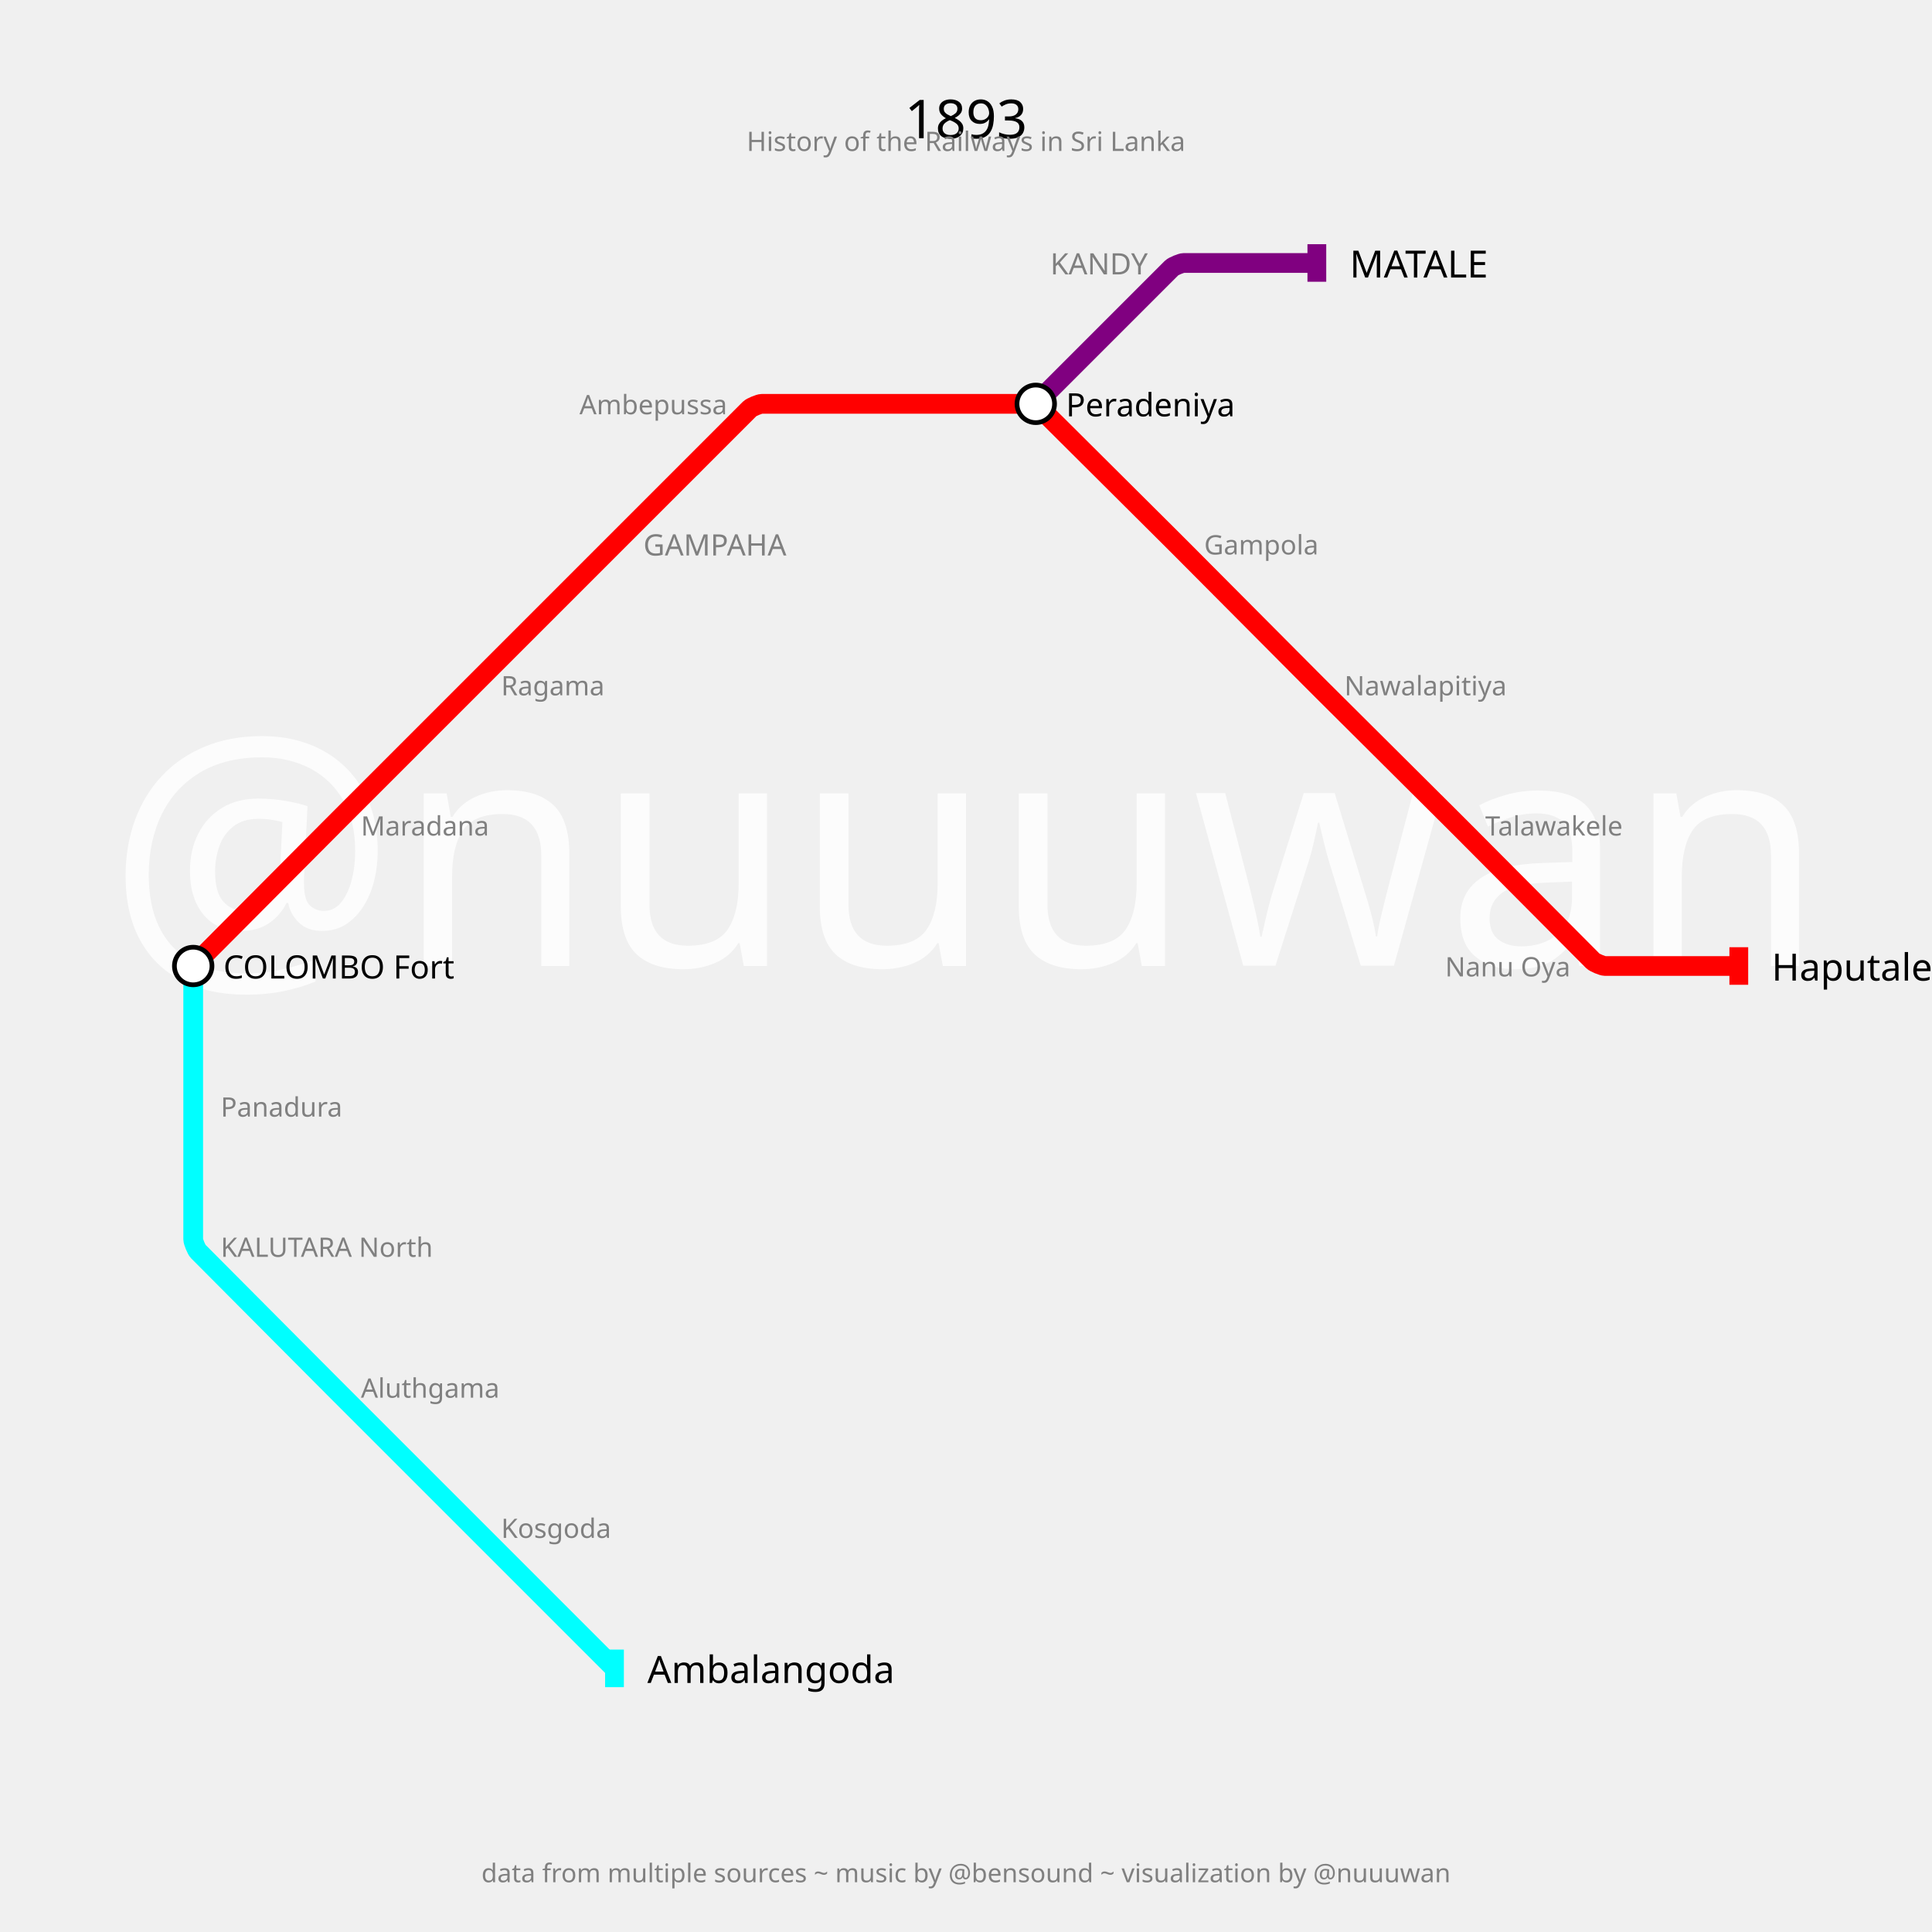
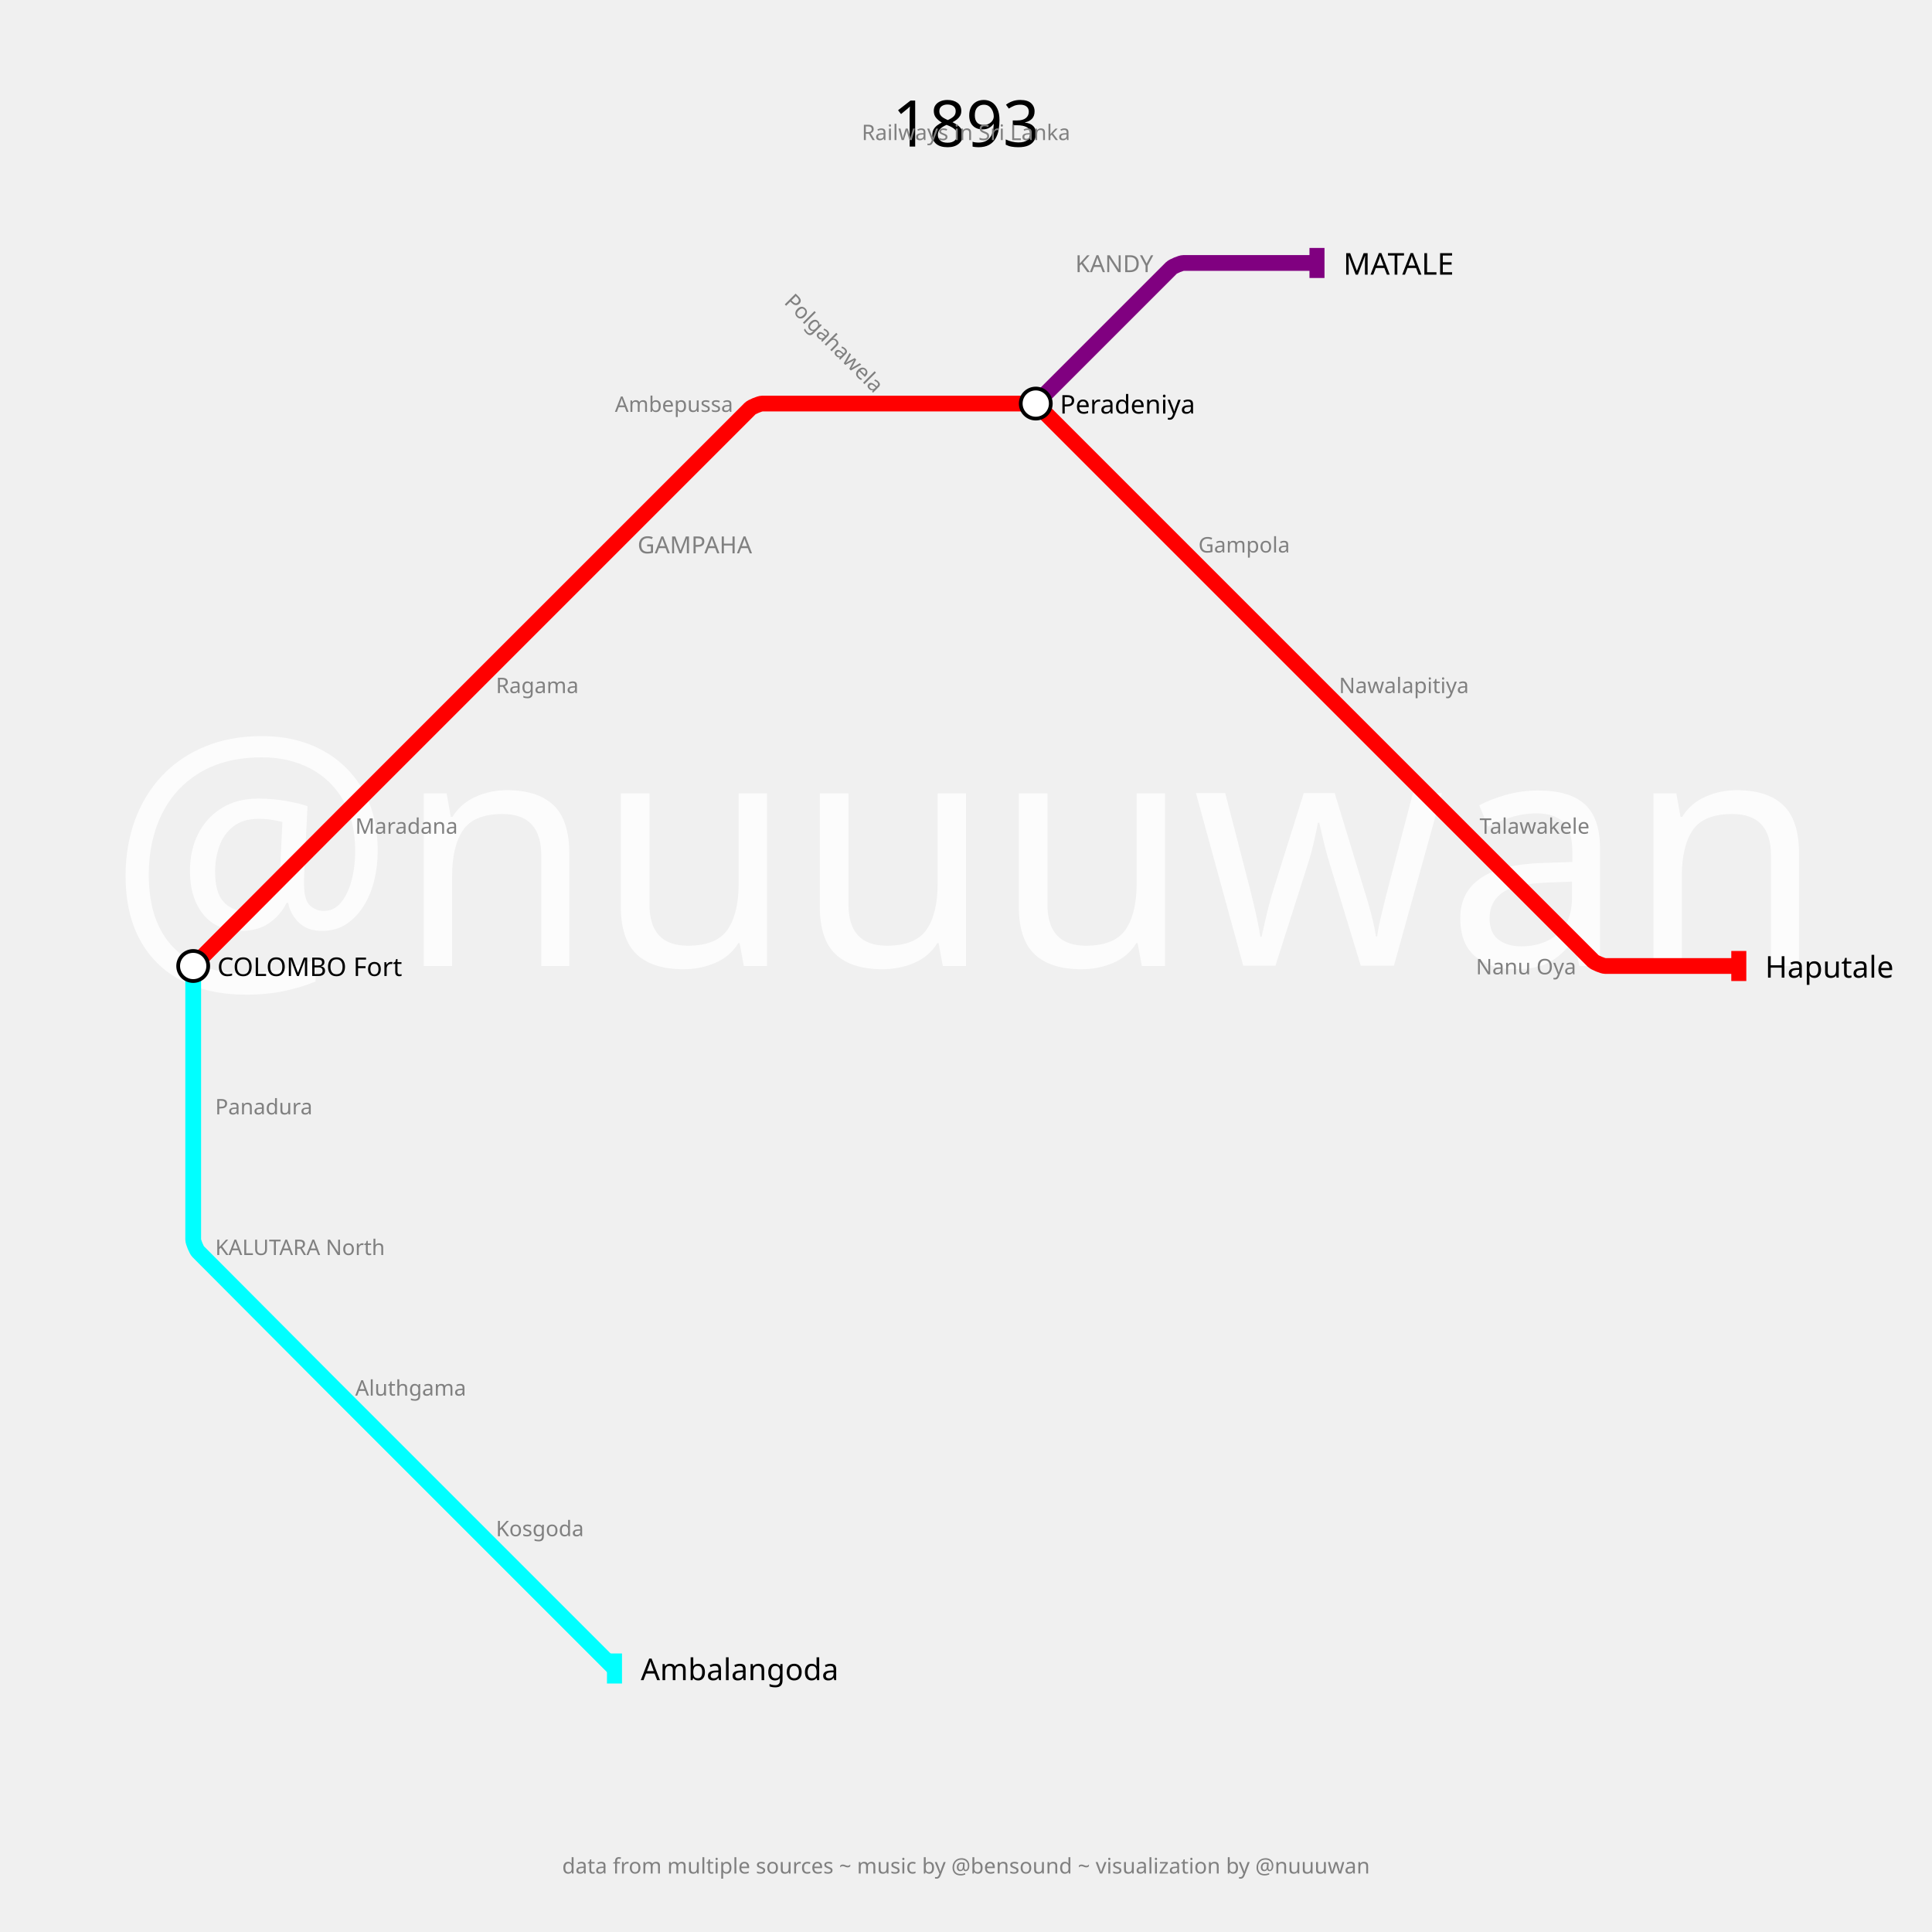
- <svg xmlns="http://www.w3.org/2000/svg" width="2880" height="2880" padding="288">
-   <text fill="#fcfcfc" stroke="none" font-size="480.0" font-family="p22" x="1440.0" y="1440.0" text-anchor="middle" dominant-baseline="center">@nuuuwan</text>
-   <text fill="black" stroke="none" font-size="80" font-family="p22" x="1440.0" y="144.0" text-anchor="middle" dominant-baseline="hanging">1893</text>
-   <text fill="gray" stroke="none" font-size="40" font-family="p22" x="1440.0" y="194.0" text-anchor="middle" dominant-baseline="hanging">History of the Railways in Sri Lanka</text>
-   <text fill="gray" stroke="none" font-size="38.4" font-family="p22" x="1440.0" y="2776.0" text-anchor="middle" dominant-baseline="text-top">data from multiple sources ~ music by @bensound ~ visualization by @nuuuwan</text>
+ <svg xmlns="http://www.w3.org/2000/svg" width="3600" height="3600" padding="360">
+   <text fill="#fcfcfc" stroke="none" font-size="600.0" font-family="p22" x="1800.0" y="1800.0" text-anchor="middle" dominant-baseline="center">@nuuuwan</text>
+   <text fill="black" stroke="none" font-size="120" font-family="p22" x="1800.0" y="180.0" text-anchor="middle" dominant-baseline="hanging">1893</text>
+   <text fill="gray" stroke="none" font-size="40" font-family="p22" x="1800.0" y="230.0" text-anchor="middle" dominant-baseline="hanging">Railways in Sri Lanka</text>
+   <text fill="gray" stroke="none" font-size="40" font-family="p22" x="1800.0" y="3460.0" text-anchor="middle" dominant-baseline="text-top">data from multiple sources ~ music by @bensound ~ visualization by @nuuuwan</text>
  <g>
-     <path fill="none" stroke-width="29.4" stroke-opacity="1" d="M 288.0,1440.0 L 486.575,1240.475 C 490.05,1236.983 503.967,1223.033 507.45,1219.55 L 706.0,1021.0 L 916.0,811.0 L 1117.575,609.425 C 1120.05,606.95 1132.0,602.0 1135.5,602.0 L 1335.0,602.0 L 1533.55,602.0 C 1537.033,602.0 1548.938,606.914 1551.407,609.372 L 1743.87,800.919 C 1747.247,804.279 1760.721,817.753 1764.081,821.13 L 1953.054,1011.006 C 1956.369,1014.338 1969.662,1027.631 1972.994,1030.946 L 2163,1220.047 C 2166.333,1223.365 2179.635,1236.667 2182.953,1240 L 2374.593,1432.558 C 2377.062,1435.038 2389.0,1440.0 2392.5,1440.0 L 2592.0,1440.0" stroke="red" />
-     <rect stroke="none" fill-opacity="1" x="2578" y="1412" width="28" height="56" fill="red" />
+     <path fill="none" stroke-width="29.4" stroke-opacity="1" d="M 360.0,1800.0 L 607.95,1551.1 C 612.3,1546.733 629.717,1529.283 634.075,1524.925 L 883.0,1276.0 L 1145.0,1014.0 L 1397.737,761.263 C 1400.825,758.175 1415.733,752.0 1420.1,752.0 L 1669.0,752.0 L 1916.95,752.0 C 1921.3,752.0 1936.152,758.152 1939.228,761.228 L 2192.0,1014.0 L 2454.0,1276.0 L 2716.0,1538.0 L 2968.737,1790.737 C 2971.825,1793.825 2986.733,1800.0 2991.1,1800.0 L 3240.0,1800.0" stroke="red" />
+     <rect stroke="none" fill-opacity="1" x="3226" y="1772" width="28" height="56" fill="red" />
  </g>
  <g>
-     <path fill="none" stroke-width="29.4" stroke-opacity="1" d="M 1544.0,602.0 L 1746.611,399.389 C 1749.074,396.926 1760.967,392.0 1764.45,392.0 L 1963.0,392.0" stroke="purple" />
-     <rect stroke="none" fill-opacity="1" x="1949" y="364" width="28" height="56" fill="purple" />
+     <path fill="none" stroke-width="29.4" stroke-opacity="1" d="M 1930.0,752.0 L 2182.737,499.263 C 2185.825,496.175 2200.733,490.0 2205.1,490.0 L 2454.0,490.0" stroke="purple" />
+     <rect stroke="none" fill-opacity="1" x="2440" y="462" width="28" height="56" fill="purple" />
  </g>
  <g>
-     <path fill="none" stroke-width="29.4" stroke-opacity="1" d="M 288.0,1440.0 L 288.0,1649.0 L 288.0,1847.55 C 288.0,1851.033 292.914,1862.938 295.372,1865.407 L 486.919,2057.87 C 490.279,2061.247 503.737,2074.737 507.106,2078.106 L 706.0,2277.0 L 916.0,2487.0" stroke="cyan" />
-     <rect stroke="none" fill-opacity="1" x="902" y="2459" width="28" height="56" fill="cyan" />
+     <path fill="none" stroke-width="29.4" stroke-opacity="1" d="M 360.0,1800.0 L 360.0,2061.0 L 360.0,2309.9 C 360.0,2314.267 366.164,2329.187 369.245,2332.281 L 608.412,2572.364 C 612.608,2576.576 629.408,2593.408 633.612,2597.612 L 883.0,2847.0 L 1145.0,3109.0" stroke="cyan" />
+     <rect stroke="none" fill-opacity="1" x="1131" y="3081" width="28" height="56" fill="cyan" />
  </g>
  <g>
-     <text fill="black" stroke="none" font-size="56.0" font-family="p22" font-weight="100" text-anchor="start" dominant-baseline="central" x="2641.0" y="1440" transform="translate(2592,1440) rotate(0) translate(-2592,-1440)">Haputale</text>
+     <text fill="black" stroke="none" font-size="56.0" font-family="p22" font-weight="100" text-anchor="start" dominant-baseline="central" x="3289.0" y="1800" transform="translate(3240,1800) rotate(0) translate(-3240,-1800)">Haputale</text>
  </g>
  <g>
-     <text fill="black" stroke="none" font-size="56.0" font-family="p22" font-weight="100" text-anchor="start" dominant-baseline="central" x="2012.0" y="392" transform="translate(1963,392) rotate(0) translate(-1963,-392)">MATALE</text>
+     <text fill="black" stroke="none" font-size="56.0" font-family="p22" font-weight="100" text-anchor="start" dominant-baseline="central" x="2503.0" y="490" transform="translate(2454,490) rotate(0) translate(-2454,-490)">MATALE</text>
  </g>
  <g>
-     <text fill="black" stroke="none" font-size="56.0" font-family="p22" font-weight="100" text-anchor="start" dominant-baseline="central" x="965.0" y="2487" transform="translate(916,2487) rotate(0) translate(-916,-2487)">Ambalangoda</text>
+     <text fill="black" stroke="none" font-size="56.0" font-family="p22" font-weight="100" text-anchor="start" dominant-baseline="central" x="1194.0" y="3109" transform="translate(1145,3109) rotate(0) translate(-1145,-3109)">Ambalangoda</text>
  </g>
  <g>
-     <circle r="28" fill="white" stroke="black" stroke-width="7.0" cx="288" cy="1440" />
-     <text fill="black" stroke="none" font-size="48.0" font-family="p22" font-weight="100" text-anchor="start" dominant-baseline="central" x="333.0" y="1440" transform="translate(288,1440) rotate(0) translate(-288,-1440)">COLOMBO Fort</text>
+     <circle r="28" fill="white" stroke="black" stroke-width="7.0" cx="360" cy="1800" />
+     <text fill="black" stroke="none" font-size="48.0" font-family="p22" font-weight="100" text-anchor="start" dominant-baseline="central" x="405.0" y="1800" transform="translate(360,1800) rotate(0) translate(-360,-1800)">COLOMBO Fort</text>
  </g>
  <g>
-     <circle r="28" fill="white" stroke="black" stroke-width="7.0" cx="1544" cy="602" />
-     <text fill="black" stroke="none" font-size="48.0" font-family="p22" font-weight="100" text-anchor="start" dominant-baseline="central" x="1589.0" y="602" transform="translate(1544,602) rotate(0) translate(-1544,-602)">Peradeniya</text>
+     <circle r="28" fill="white" stroke="black" stroke-width="7.0" cx="1930" cy="752" />
+     <text fill="black" stroke="none" font-size="48.0" font-family="p22" font-weight="100" text-anchor="start" dominant-baseline="central" x="1975.0" y="752" transform="translate(1930,752) rotate(0) translate(-1930,-752)">Peradeniya</text>
  </g>
  <g>
-     <text fill="gray" stroke="none" font-size="44.0" font-family="p22" font-weight="100" text-anchor="start" dominant-baseline="central" x="959.0" y="811" transform="translate(916,811) rotate(0) translate(-916,-811)">GAMPAHA</text>
+     <text fill="gray" stroke="none" font-size="44.0" font-family="p22" font-weight="100" text-anchor="start" dominant-baseline="central" x="1188.0" y="1014" transform="translate(1145,1014) rotate(0) translate(-1145,-1014)">GAMPAHA</text>
  </g>
  <g>
-     <text fill="gray" stroke="none" font-size="44.0" font-family="p22" font-weight="100" text-anchor="end" dominant-baseline="central" x="1711.0" y="392" transform="translate(1754,392) rotate(0) translate(-1754,-392)">KANDY</text>
+     <text fill="gray" stroke="none" font-size="44.0" font-family="p22" font-weight="100" text-anchor="end" dominant-baseline="central" x="2149.0" y="490" transform="translate(2192,490) rotate(0) translate(-2192,-490)">KANDY</text>
  </g>
  <g>
-     <text fill="gray" stroke="none" font-size="40" font-family="p22" font-weight="100" text-anchor="start" dominant-baseline="central" x="538.0" y="1230" transform="translate(497,1230) rotate(0) translate(-497,-1230)">Maradana</text>
+     <text fill="gray" stroke="none" font-size="40" font-family="p22" font-weight="100" text-anchor="start" dominant-baseline="central" x="662.0" y="1538" transform="translate(621,1538) rotate(0) translate(-621,-1538)">Maradana</text>
  </g>
  <g>
-     <text fill="gray" stroke="none" font-size="40" font-family="p22" font-weight="100" text-anchor="start" dominant-baseline="central" x="747.0" y="1021" transform="translate(706,1021) rotate(0) translate(-706,-1021)">Ragama</text>
+     <text fill="gray" stroke="none" font-size="40" font-family="p22" font-weight="100" text-anchor="start" dominant-baseline="central" x="924.0" y="1276" transform="translate(883,1276) rotate(0) translate(-883,-1276)">Ragama</text>
  </g>
  <g>
-     <text fill="gray" stroke="none" font-size="40" font-family="p22" font-weight="100" text-anchor="end" dominant-baseline="central" x="1084.0" y="602" transform="translate(1125,602) rotate(0) translate(-1125,-602)">Ambepussa</text>
-   </g>
-   <g />
-   <g>
-     <text fill="gray" stroke="none" font-size="40" font-family="p22" font-weight="100" text-anchor="start" dominant-baseline="central" x="1795.0" y="811" transform="translate(1754,811) rotate(0) translate(-1754,-811)">Gampola</text>
+     <text fill="gray" stroke="none" font-size="40" font-family="p22" font-weight="100" text-anchor="end" dominant-baseline="central" x="1366.0" y="752" transform="translate(1407,752) rotate(0) translate(-1407,-752)">Ambepussa</text>
  </g>
  <g>
-     <text fill="gray" stroke="none" font-size="40" font-family="p22" font-weight="100" text-anchor="start" dominant-baseline="central" x="2004.0" y="1021" transform="translate(1963,1021) rotate(0) translate(-1963,-1021)">Nawalapitiya</text>
+     <text fill="gray" stroke="none" font-size="40" font-family="p22" font-weight="100" text-anchor="end" dominant-baseline="central" x="1628.0" y="752" transform="translate(1669,752) rotate(45) translate(-1669,-752)">Polgahawela</text>
  </g>
  <g>
-     <text fill="gray" stroke="none" font-size="40" font-family="p22" font-weight="100" text-anchor="start" dominant-baseline="central" x="2214.0" y="1230" transform="translate(2173,1230) rotate(0) translate(-2173,-1230)">Talawakele</text>
+     <text fill="gray" stroke="none" font-size="40" font-family="p22" font-weight="100" text-anchor="start" dominant-baseline="central" x="2233.0" y="1014" transform="translate(2192,1014) rotate(0) translate(-2192,-1014)">Gampola</text>
  </g>
  <g>
-     <text fill="gray" stroke="none" font-size="40" font-family="p22" font-weight="100" text-anchor="end" dominant-baseline="central" x="2341.0" y="1440" transform="translate(2382,1440) rotate(0) translate(-2382,-1440)">Nanu Oya</text>
+     <text fill="gray" stroke="none" font-size="40" font-family="p22" font-weight="100" text-anchor="start" dominant-baseline="central" x="2495.0" y="1276" transform="translate(2454,1276) rotate(0) translate(-2454,-1276)">Nawalapitiya</text>
  </g>
  <g>
-     <text fill="gray" stroke="none" font-size="40" font-family="p22" font-weight="100" text-anchor="start" dominant-baseline="central" x="329.0" y="1649" transform="translate(288,1649) rotate(0) translate(-288,-1649)">Panadura</text>
+     <text fill="gray" stroke="none" font-size="40" font-family="p22" font-weight="100" text-anchor="start" dominant-baseline="central" x="2757.0" y="1538" transform="translate(2716,1538) rotate(0) translate(-2716,-1538)">Talawakele</text>
  </g>
  <g>
-     <text fill="gray" stroke="none" font-size="40" font-family="p22" font-weight="100" text-anchor="start" dominant-baseline="central" x="329.0" y="1858" transform="translate(288,1858) rotate(0) translate(-288,-1858)">KALUTARA North</text>
+     <text fill="gray" stroke="none" font-size="40" font-family="p22" font-weight="100" text-anchor="end" dominant-baseline="central" x="2937.0" y="1800" transform="translate(2978,1800) rotate(0) translate(-2978,-1800)">Nanu Oya</text>
  </g>
  <g>
-     <text fill="gray" stroke="none" font-size="40" font-family="p22" font-weight="100" text-anchor="start" dominant-baseline="central" x="538.0" y="2068" transform="translate(497,2068) rotate(0) translate(-497,-2068)">Aluthgama</text>
+     <text fill="gray" stroke="none" font-size="40" font-family="p22" font-weight="100" text-anchor="start" dominant-baseline="central" x="401.0" y="2061" transform="translate(360,2061) rotate(0) translate(-360,-2061)">Panadura</text>
  </g>
  <g>
-     <text fill="gray" stroke="none" font-size="40" font-family="p22" font-weight="100" text-anchor="start" dominant-baseline="central" x="747.0" y="2277" transform="translate(706,2277) rotate(0) translate(-706,-2277)">Kosgoda</text>
+     <text fill="gray" stroke="none" font-size="40" font-family="p22" font-weight="100" text-anchor="start" dominant-baseline="central" x="401.0" y="2323" transform="translate(360,2323) rotate(0) translate(-360,-2323)">KALUTARA North</text>
+   </g>
+   <g>
+     <text fill="gray" stroke="none" font-size="40" font-family="p22" font-weight="100" text-anchor="start" dominant-baseline="central" x="662.0" y="2585" transform="translate(621,2585) rotate(0) translate(-621,-2585)">Aluthgama</text>
+   </g>
+   <g>
+     <text fill="gray" stroke="none" font-size="40" font-family="p22" font-weight="100" text-anchor="start" dominant-baseline="central" x="924.0" y="2847" transform="translate(883,2847) rotate(0) translate(-883,-2847)">Kosgoda</text>
  </g>
</svg>
